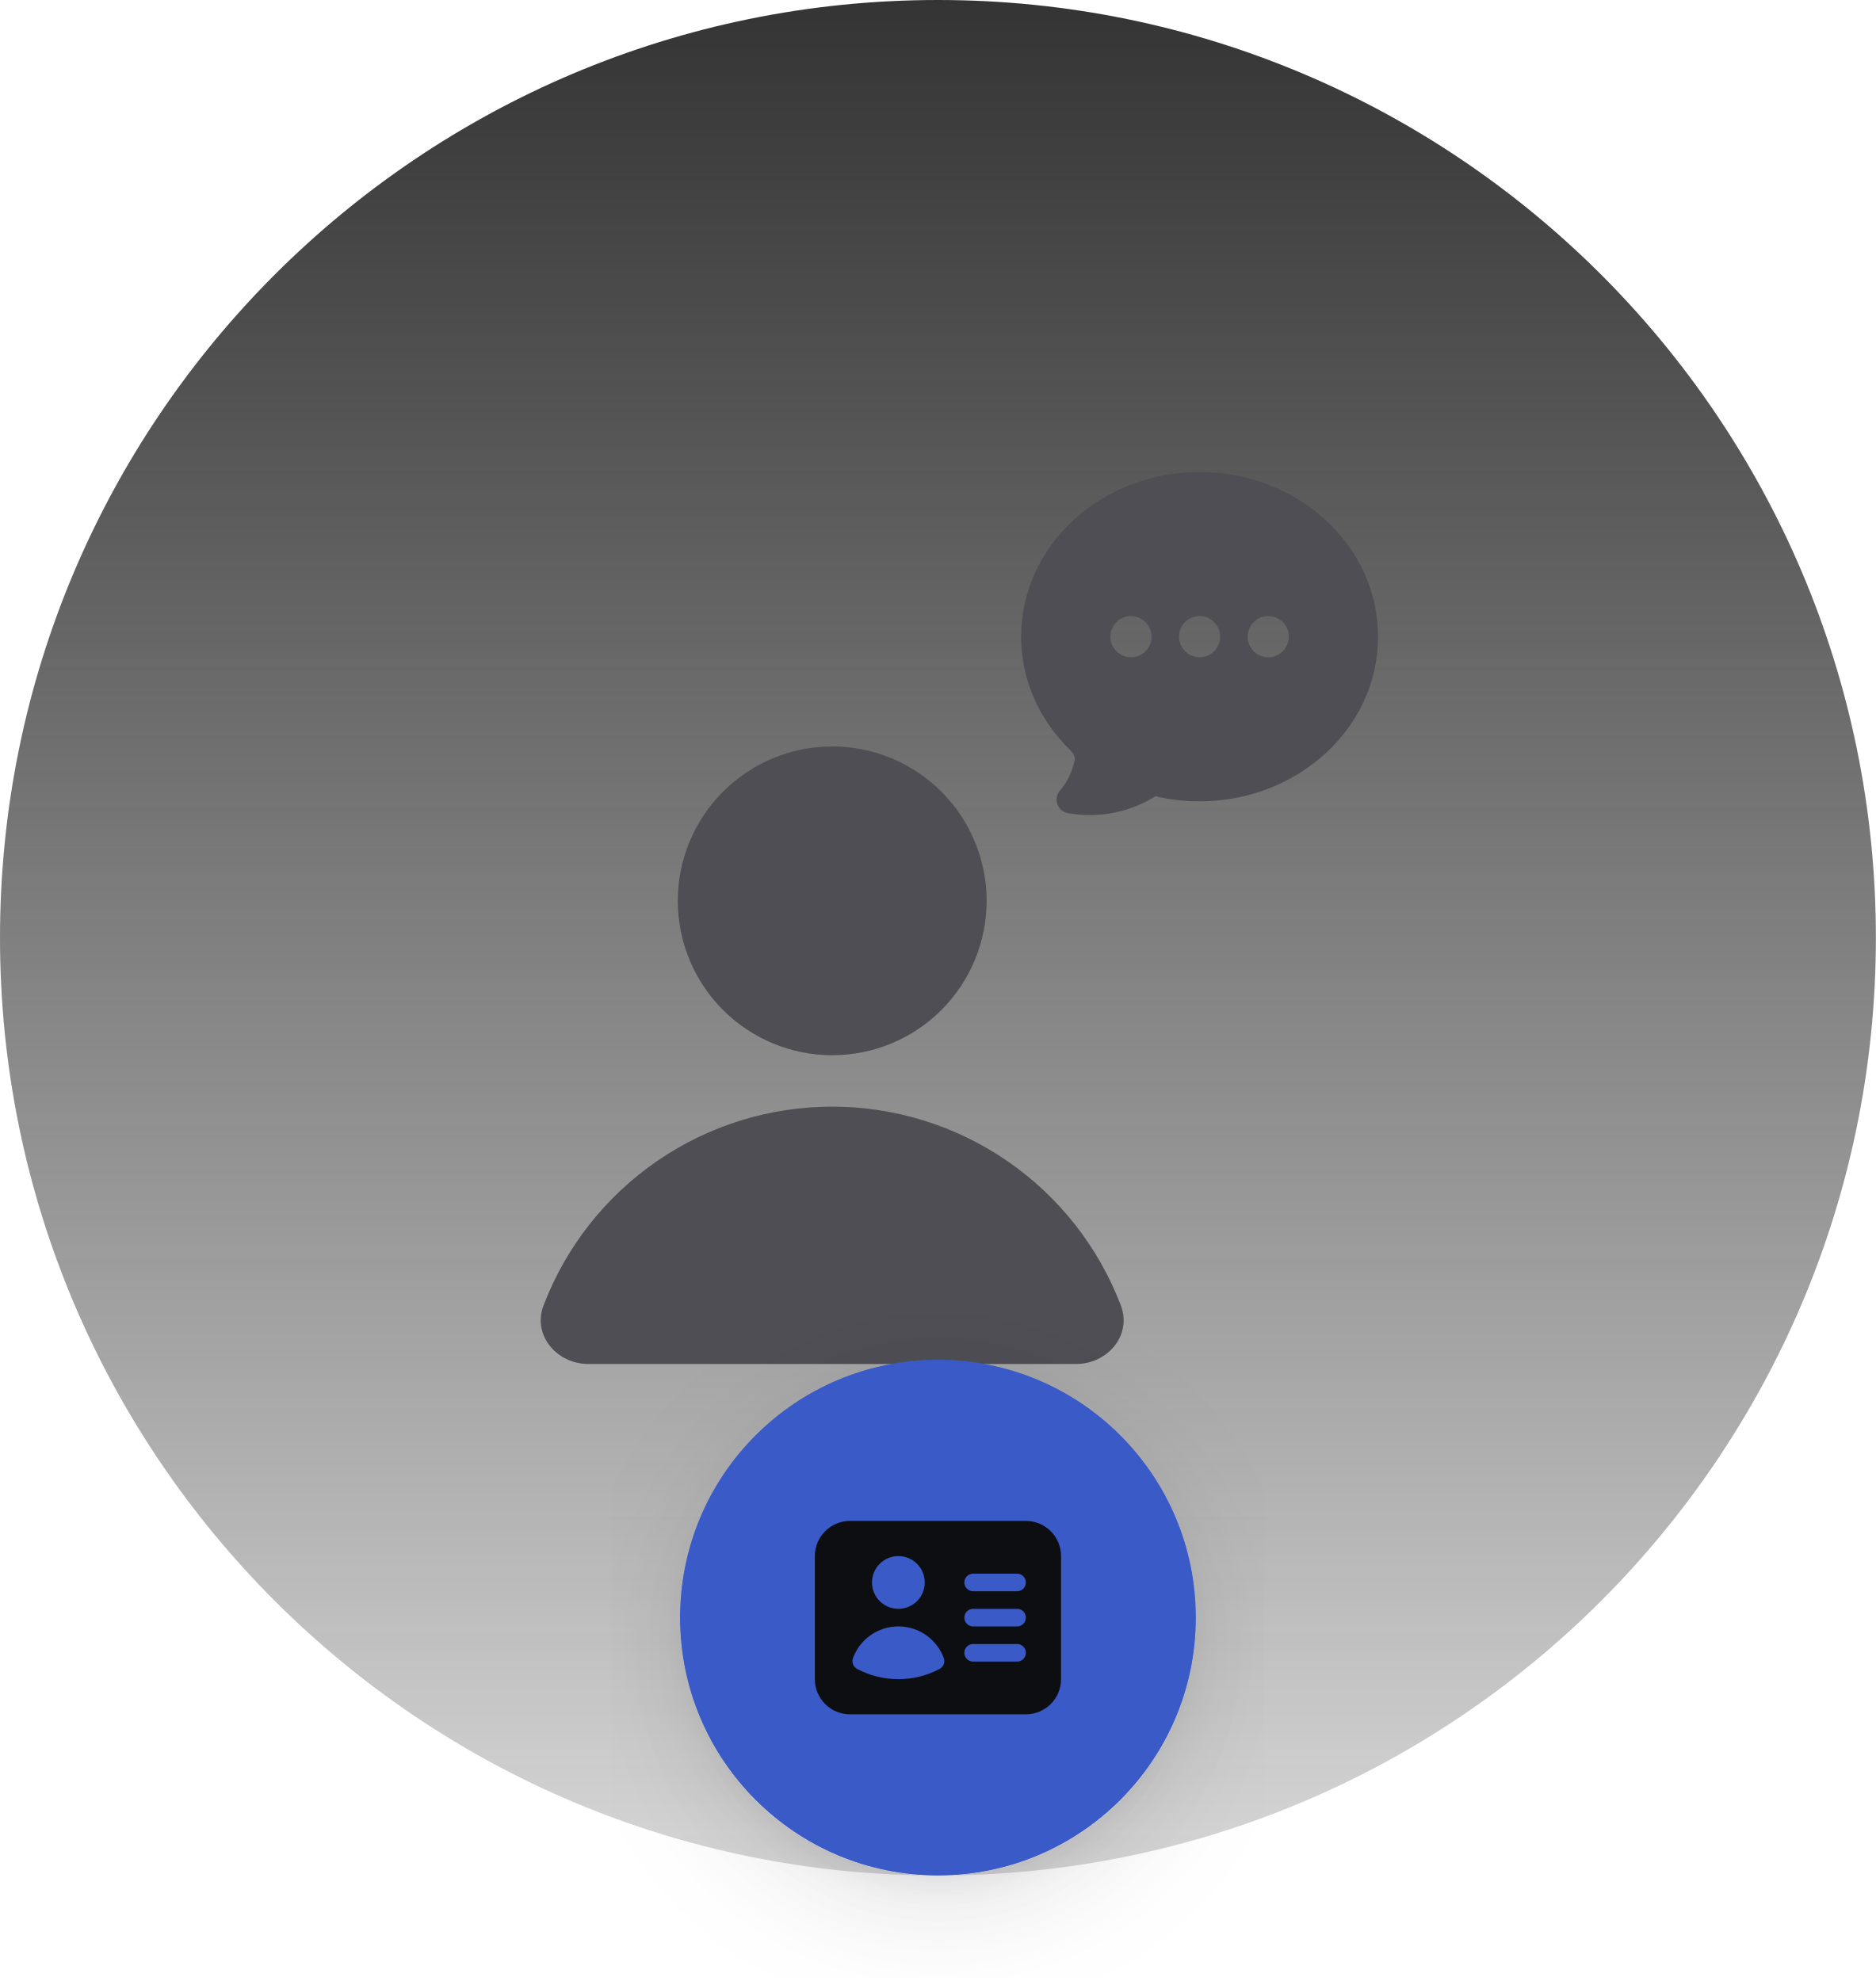
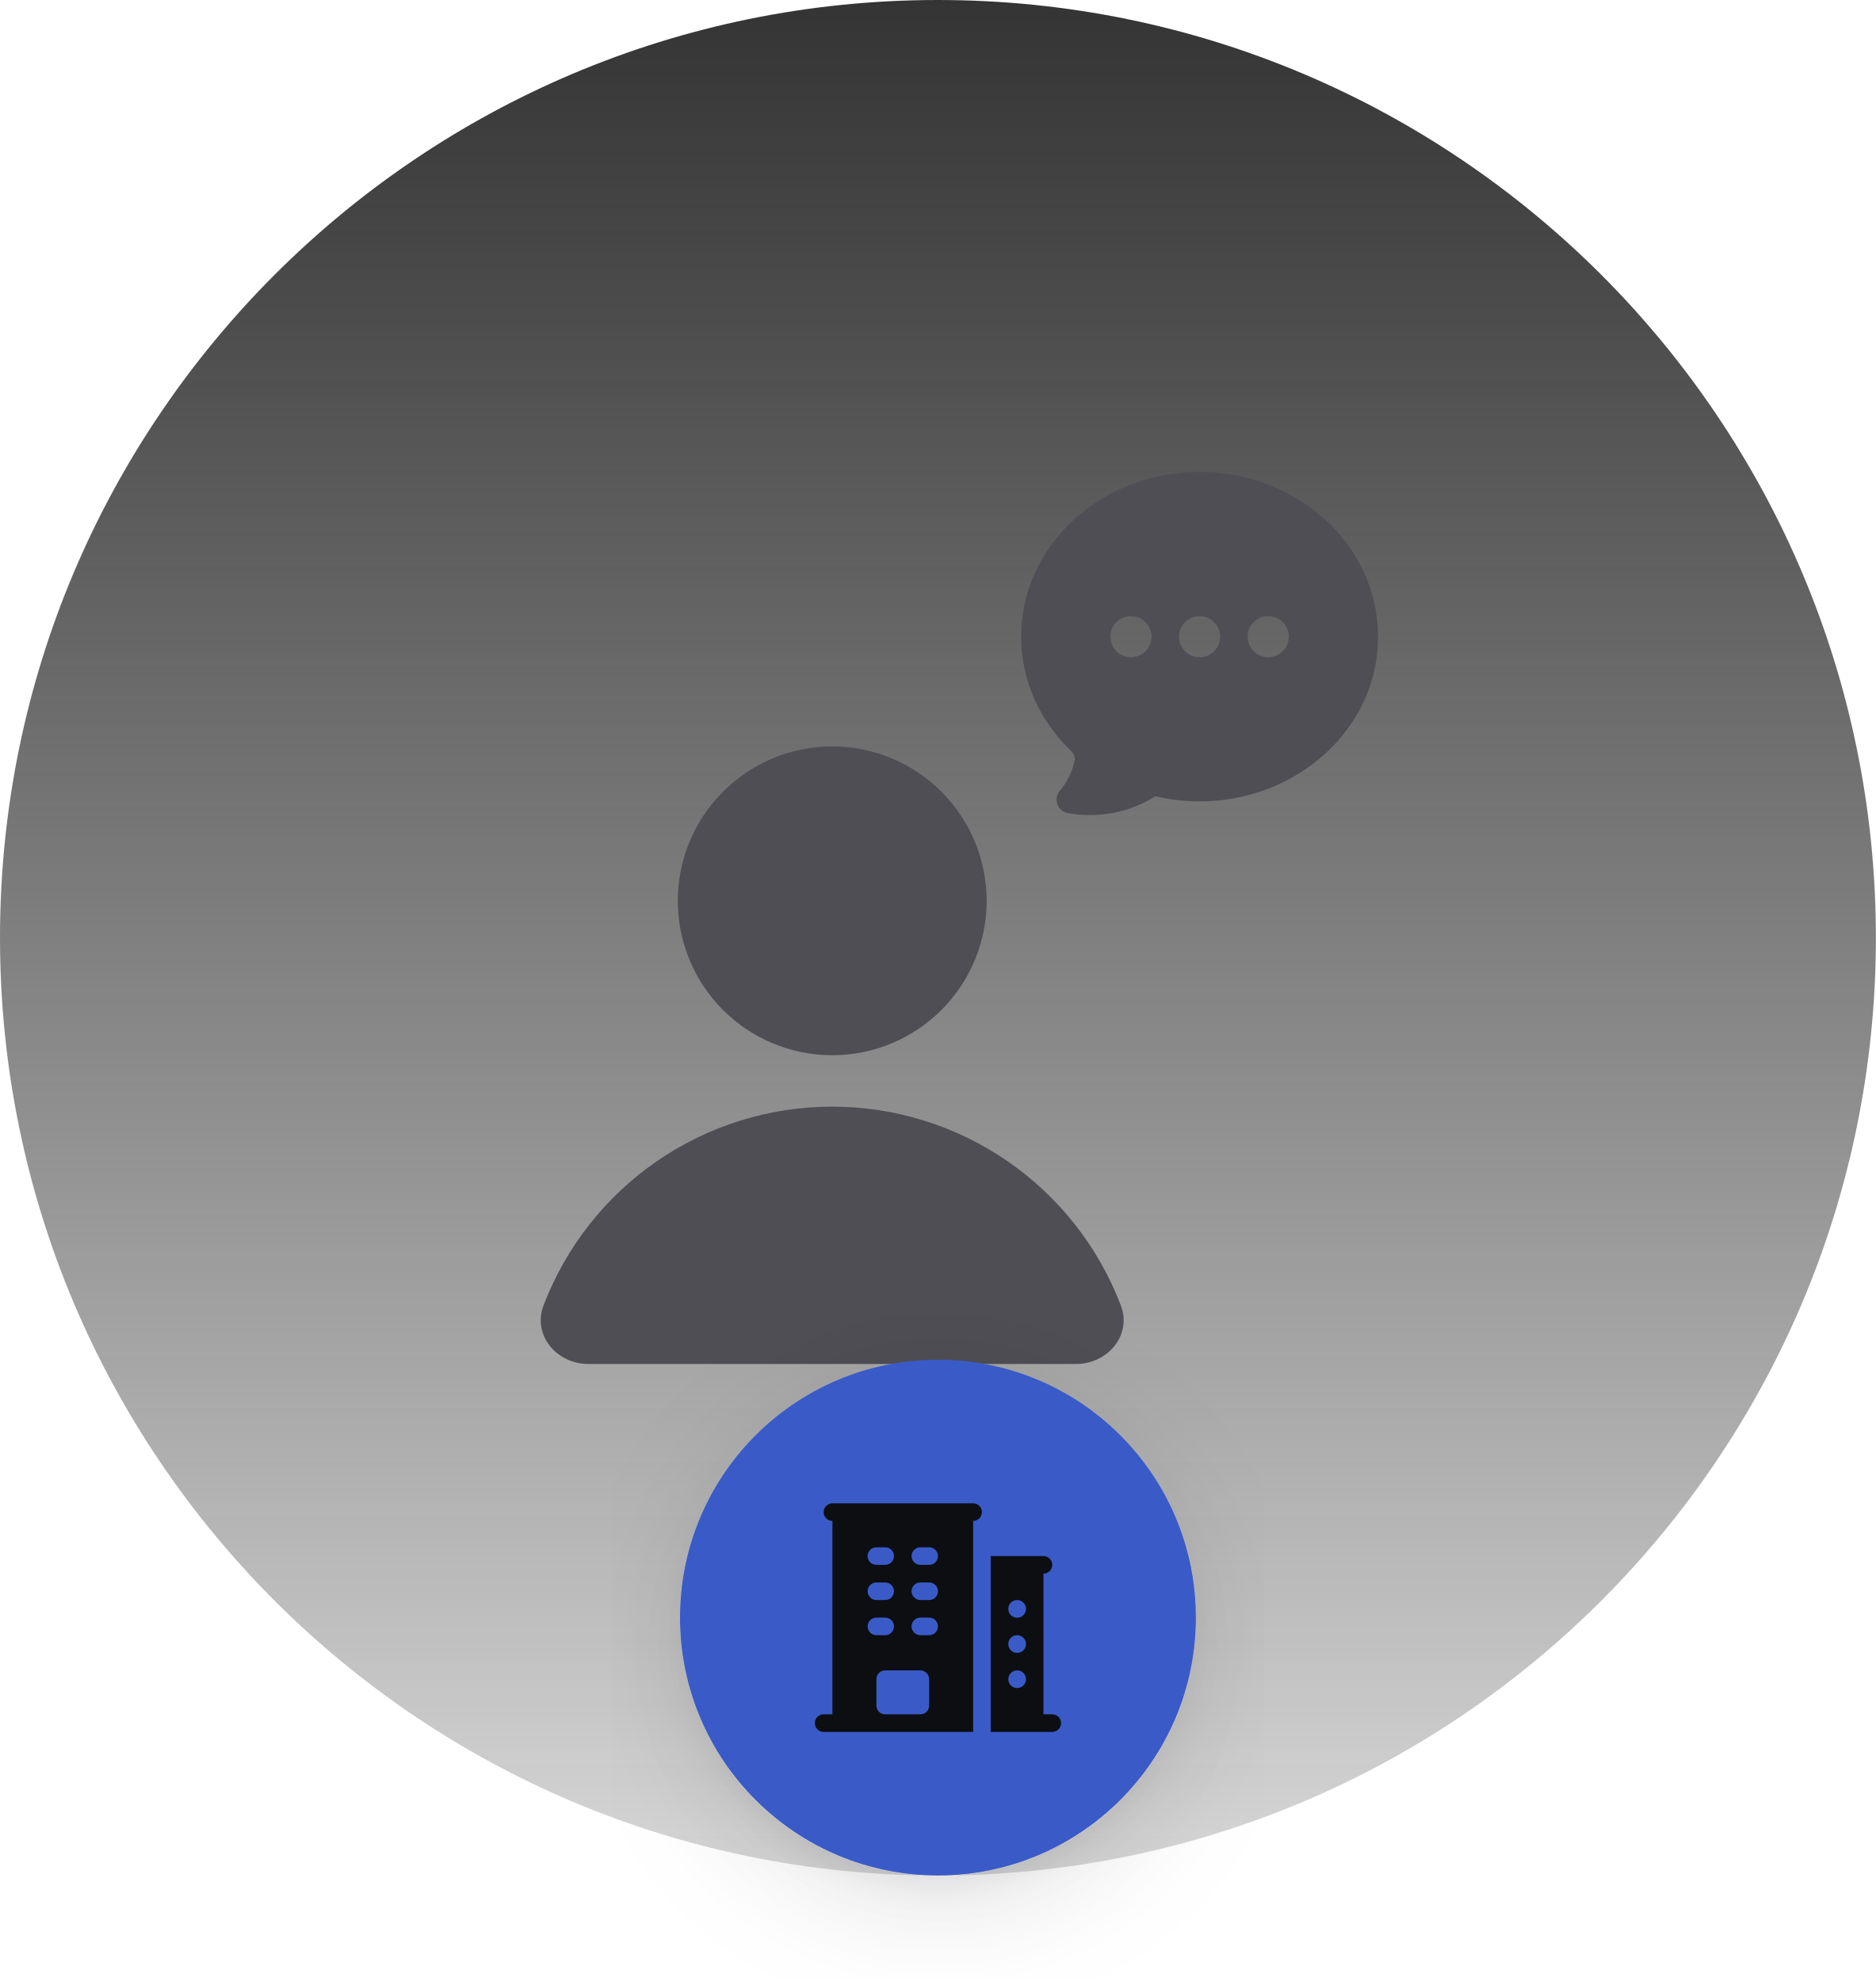
<svg xmlns="http://www.w3.org/2000/svg" width="160" height="169" viewBox="0 0 160 169" fill="none">
  <circle cx="80" cy="80" r="80" fill="url(#paint0_linear_26047_637056)" />
  <path fill-rule="evenodd" clip-rule="evenodd" d="M92.95 69.534C92.324 69.535 91.7 69.479 91.083 69.368C90.881 69.332 90.692 69.243 90.534 69.111C90.377 68.978 90.258 68.806 90.188 68.612C90.119 68.419 90.101 68.21 90.138 68.008C90.174 67.805 90.264 67.616 90.397 67.459C91.037 66.704 91.474 65.799 91.667 64.828C91.703 64.648 91.633 64.333 91.271 63.98C88.697 61.475 87.097 58.075 87.097 54.314C87.097 46.463 94.009 40.266 102.316 40.266C110.624 40.266 117.536 46.463 117.536 54.314C117.536 62.166 110.624 68.363 102.316 68.363C101.016 68.363 99.751 68.212 98.543 67.928C96.868 68.98 94.929 69.537 92.95 69.534ZM95.221 53.073C95.55 52.743 95.997 52.558 96.463 52.558C96.928 52.558 97.375 52.743 97.704 53.073C98.034 53.402 98.219 53.849 98.219 54.314C98.219 54.78 98.034 55.227 97.704 55.556C97.375 55.886 96.928 56.071 96.463 56.071C95.997 56.071 95.55 55.886 95.221 55.556C94.891 55.227 94.707 54.78 94.707 54.314C94.707 53.849 94.891 53.402 95.221 53.073ZM101.074 53.073C100.745 53.402 100.56 53.849 100.56 54.314C100.56 54.78 100.745 55.227 101.074 55.556C101.404 55.886 101.85 56.071 102.316 56.071C102.782 56.071 103.229 55.886 103.558 55.556C103.887 55.227 104.072 54.78 104.072 54.314C104.072 53.849 103.887 53.402 103.558 53.073C103.229 52.743 102.782 52.558 102.316 52.558C101.85 52.558 101.404 52.743 101.074 53.073ZM106.928 53.073C107.257 52.743 107.704 52.558 108.17 52.558C108.636 52.558 109.082 52.743 109.412 53.073C109.741 53.402 109.926 53.849 109.926 54.314C109.926 54.78 109.741 55.227 109.412 55.556C109.082 55.886 108.636 56.071 108.17 56.071C107.704 56.071 107.257 55.886 106.928 55.556C106.599 55.227 106.414 54.78 106.414 54.314C106.414 53.849 106.599 53.402 106.928 53.073ZM80.295 86.164C77.825 88.634 74.475 90.022 70.982 90.022C67.489 90.022 64.139 88.634 61.669 86.164C59.199 83.694 57.811 80.344 57.811 76.851C57.811 73.358 59.199 70.008 61.669 67.538C64.139 65.068 67.489 63.68 70.982 63.68C74.475 63.68 77.825 65.068 80.295 67.538C82.765 70.008 84.153 73.358 84.153 76.851C84.153 80.344 82.765 83.694 80.295 86.164ZM95.598 111.363C96.568 113.9 94.483 116.363 91.77 116.363H50.19C47.477 116.363 45.395 113.9 46.361 111.363C48.265 106.376 51.638 102.084 56.034 99.057C60.43 96.029 65.642 94.408 70.98 94.408C76.317 94.408 81.529 96.029 85.926 99.057C90.322 102.084 93.695 106.376 95.598 111.363Z" fill="#4E4E54" />
  <g filter="url(#filter0_ddd_26047_637056)">
    <circle cx="80" cy="138" r="22" fill="#3A5BC7" />
-     <path fill-rule="evenodd" clip-rule="evenodd" d="M72.5 129.75C71.704 129.75 70.941 130.066 70.379 130.629C69.816 131.191 69.5 131.954 69.5 132.75V143.25C69.5 144.046 69.816 144.809 70.379 145.371C70.941 145.934 71.704 146.25 72.5 146.25H87.5C88.296 146.25 89.059 145.934 89.621 145.371C90.184 144.809 90.5 144.046 90.5 143.25V132.75C90.5 131.954 90.184 131.191 89.621 130.629C89.059 130.066 88.296 129.75 87.5 129.75H72.5ZM76.625 132.75C76.028 132.75 75.456 132.987 75.034 133.409C74.612 133.831 74.375 134.403 74.375 135C74.375 135.597 74.612 136.169 75.034 136.591C75.456 137.013 76.028 137.25 76.625 137.25C77.222 137.25 77.794 137.013 78.216 136.591C78.638 136.169 78.875 135.597 78.875 135C78.875 134.403 78.638 133.831 78.216 133.409C77.794 132.987 77.222 132.75 76.625 132.75ZM72.752 141.453C73.043 140.66 73.571 139.976 74.263 139.492C74.956 139.009 75.78 138.75 76.625 138.75C77.47 138.75 78.294 139.009 78.987 139.492C79.679 139.976 80.207 140.66 80.498 141.453C80.56 141.623 80.559 141.81 80.495 141.979C80.43 142.148 80.307 142.288 80.147 142.373C79.063 142.95 77.853 143.252 76.625 143.25C75.397 143.252 74.187 142.95 73.103 142.373C72.943 142.288 72.82 142.148 72.755 141.979C72.691 141.81 72.69 141.623 72.752 141.453ZM83 134.25C82.801 134.25 82.61 134.329 82.47 134.47C82.329 134.61 82.25 134.801 82.25 135C82.25 135.199 82.329 135.39 82.47 135.53C82.61 135.671 82.801 135.75 83 135.75H86.75C86.949 135.75 87.14 135.671 87.28 135.53C87.421 135.39 87.5 135.199 87.5 135C87.5 134.801 87.421 134.61 87.28 134.47C87.14 134.329 86.949 134.25 86.75 134.25H83ZM82.25 138C82.25 137.801 82.329 137.61 82.47 137.47C82.61 137.329 82.801 137.25 83 137.25H86.75C86.949 137.25 87.14 137.329 87.28 137.47C87.421 137.61 87.5 137.801 87.5 138C87.5 138.199 87.421 138.39 87.28 138.53C87.14 138.671 86.949 138.75 86.75 138.75H83C82.801 138.75 82.61 138.671 82.47 138.53C82.329 138.39 82.25 138.199 82.25 138ZM83 140.25C82.801 140.25 82.61 140.329 82.47 140.47C82.329 140.61 82.25 140.801 82.25 141C82.25 141.199 82.329 141.39 82.47 141.53C82.61 141.671 82.801 141.75 83 141.75H86.75C86.949 141.75 87.14 141.671 87.28 141.53C87.421 141.39 87.5 141.199 87.5 141C87.5 140.801 87.421 140.61 87.28 140.47C87.14 140.329 86.949 140.25 86.75 140.25H83Z" fill="#0C0E12" />
+     <path fill-rule="evenodd" clip-rule="evenodd" d="M71 128.25C70.801 128.25 70.61 128.329 70.47 128.47C70.329 128.61 70.25 128.801 70.25 129C70.25 129.199 70.329 129.39 70.47 129.53C70.61 129.671 70.801 129.75 71 129.75V146.25H70.25C70.051 146.25 69.86 146.329 69.72 146.47C69.579 146.61 69.5 146.801 69.5 147C69.5 147.199 69.579 147.39 69.72 147.53C69.86 147.671 70.051 147.75 70.25 147.75H83V129.75C83.199 129.75 83.39 129.671 83.53 129.53C83.671 129.39 83.75 129.199 83.75 129C83.75 128.801 83.671 128.61 83.53 128.47C83.39 128.329 83.199 128.25 83 128.25H71ZM74.75 145.5V143.25C74.75 143.051 74.829 142.86 74.97 142.72C75.11 142.579 75.301 142.5 75.5 142.5H78.5C78.699 142.5 78.89 142.579 79.03 142.72C79.171 142.86 79.25 143.051 79.25 143.25V145.5C79.25 145.699 79.171 145.89 79.03 146.03C78.89 146.171 78.699 146.25 78.5 146.25H75.5C75.301 146.25 75.11 146.171 74.97 146.03C74.829 145.89 74.75 145.699 74.75 145.5ZM74 132.75C74 132.551 74.079 132.36 74.22 132.22C74.36 132.079 74.551 132 74.75 132H75.5C75.699 132 75.89 132.079 76.03 132.22C76.171 132.36 76.25 132.551 76.25 132.75C76.25 132.949 76.171 133.14 76.03 133.28C75.89 133.421 75.699 133.5 75.5 133.5H74.75C74.551 133.5 74.36 133.421 74.22 133.28C74.079 133.14 74 132.949 74 132.75ZM74.75 135C74.551 135 74.36 135.079 74.22 135.22C74.079 135.36 74 135.551 74 135.75C74 135.949 74.079 136.14 74.22 136.28C74.36 136.421 74.551 136.5 74.75 136.5H75.5C75.699 136.5 75.89 136.421 76.03 136.28C76.171 136.14 76.25 135.949 76.25 135.75C76.25 135.551 76.171 135.36 76.03 135.22C75.89 135.079 75.699 135 75.5 135H74.75ZM74 138.75C74 138.551 74.079 138.36 74.22 138.22C74.36 138.079 74.551 138 74.75 138H75.5C75.699 138 75.89 138.079 76.03 138.22C76.171 138.36 76.25 138.551 76.25 138.75C76.25 138.949 76.171 139.14 76.03 139.28C75.89 139.421 75.699 139.5 75.5 139.5H74.75C74.551 139.5 74.36 139.421 74.22 139.28C74.079 139.14 74 138.949 74 138.75ZM78.5 132C78.301 132 78.11 132.079 77.97 132.22C77.829 132.36 77.75 132.551 77.75 132.75C77.75 132.949 77.829 133.14 77.97 133.28C78.11 133.421 78.301 133.5 78.5 133.5H79.25C79.449 133.5 79.64 133.421 79.78 133.28C79.921 133.14 80 132.949 80 132.75C80 132.551 79.921 132.36 79.78 132.22C79.64 132.079 79.449 132 79.25 132H78.5ZM77.75 135.75C77.75 135.551 77.829 135.36 77.97 135.22C78.11 135.079 78.301 135 78.5 135H79.25C79.449 135 79.64 135.079 79.78 135.22C79.921 135.36 80 135.551 80 135.75C80 135.949 79.921 136.14 79.78 136.28C79.64 136.421 79.449 136.5 79.25 136.5H78.5C78.301 136.5 78.11 136.421 77.97 136.28C77.829 136.14 77.75 135.949 77.75 135.75ZM78.5 138C78.301 138 78.11 138.079 77.97 138.22C77.829 138.36 77.75 138.551 77.75 138.75C77.75 138.949 77.829 139.14 77.97 139.28C78.11 139.421 78.301 139.5 78.5 139.5H79.25C79.449 139.5 79.64 139.421 79.78 139.28C79.921 139.14 80 138.949 80 138.75C80 138.551 79.921 138.36 79.78 138.22C79.64 138.079 79.449 138 79.25 138H78.5ZM84.5 132.75V147.75H89.75C89.949 147.75 90.14 147.671 90.28 147.53C90.421 147.39 90.5 147.199 90.5 147C90.5 146.801 90.421 146.61 90.28 146.47C90.14 146.329 89.949 146.25 89.75 146.25H89V134.25C89.199 134.25 89.39 134.171 89.53 134.03C89.671 133.89 89.75 133.699 89.75 133.5C89.75 133.301 89.671 133.11 89.53 132.97C89.39 132.829 89.199 132.75 89 132.75H84.5ZM86 137.25C86 137.051 86.079 136.86 86.22 136.72C86.36 136.579 86.551 136.5 86.75 136.5H86.758C86.957 136.5 87.148 136.579 87.288 136.72C87.429 136.86 87.508 137.051 87.508 137.25V137.258C87.508 137.457 87.429 137.648 87.288 137.788C87.148 137.929 86.957 138.008 86.758 138.008H86.75C86.551 138.008 86.36 137.929 86.22 137.788C86.079 137.648 86 137.457 86 137.258V137.25ZM86.75 139.5C86.551 139.5 86.36 139.579 86.22 139.72C86.079 139.86 86 140.051 86 140.25V140.258C86 140.672 86.336 141.008 86.75 141.008H86.758C86.957 141.008 87.148 140.929 87.288 140.788C87.429 140.648 87.508 140.457 87.508 140.258V140.25C87.508 140.051 87.429 139.86 87.288 139.72C87.148 139.579 86.957 139.5 86.758 139.5H86.75ZM86 143.25C86 143.051 86.079 142.86 86.22 142.72C86.36 142.579 86.551 142.5 86.75 142.5H86.758C86.957 142.5 87.148 142.579 87.288 142.72C87.429 142.86 87.508 143.051 87.508 143.25V143.258C87.508 143.457 87.429 143.648 87.288 143.788C87.148 143.929 86.957 144.008 86.758 144.008H86.75C86.551 144.008 86.36 143.929 86.22 143.788C86.079 143.648 86 143.457 86 143.258V143.25Z" fill="#0C0E12" />
  </g>
  <defs>
    <filter id="filter0_ddd_26047_637056" x="52.216" y="112.385" width="55.567" height="56.29" filterUnits="userSpaceOnUse" color-interpolation-filters="sRGB">
      <feFlood flood-opacity="0" result="BackgroundImageFix" />
      <feColorMatrix in="SourceAlpha" type="matrix" values="0 0 0 0 0 0 0 0 0 0 0 0 0 0 0 0 0 0 127 0" result="hardAlpha" />
      <feMorphology radius="1.446" operator="erode" in="SourceAlpha" result="effect1_dropShadow_26047_637056" />
      <feOffset dy="1.446" />
      <feGaussianBlur stdDeviation="1.084" />
      <feComposite in2="hardAlpha" operator="out" />
      <feColorMatrix type="matrix" values="0 0 0 0 0 0 0 0 0 0 0 0 0 0 0.24 0 0 0 0.051 0" />
      <feBlend mode="normal" in2="BackgroundImageFix" result="effect1_dropShadow_26047_637056" />
      <feColorMatrix in="SourceAlpha" type="matrix" values="0 0 0 0 0 0 0 0 0 0 0 0 0 0 0 0 0 0 127 0" result="hardAlpha" />
      <feMorphology radius="2.892" operator="erode" in="SourceAlpha" result="effect2_dropShadow_26047_637056" />
      <feOffset dy="2.169" />
      <feGaussianBlur stdDeviation="4.338" />
      <feComposite in2="hardAlpha" operator="out" />
      <feColorMatrix type="matrix" values="0 0 0 0 0 0 0 0 0 0 0 0 0 0 0 0 0 0 0.055 0" />
      <feBlend mode="normal" in2="effect1_dropShadow_26047_637056" result="effect2_dropShadow_26047_637056" />
      <feColorMatrix in="SourceAlpha" type="matrix" values="0 0 0 0 0 0 0 0 0 0 0 0 0 0 0 0 0 0 127 0" result="hardAlpha" />
      <feMorphology radius="5.784" operator="erode" in="SourceAlpha" result="effect3_dropShadow_26047_637056" />
      <feOffset dy="2.892" />
      <feGaussianBlur stdDeviation="5.784" />
      <feComposite in2="hardAlpha" operator="out" />
      <feColorMatrix type="matrix" values="0 0 0 0 0 0 0 0 0 0 0 0 0 0 0 0 0 0 0.078 0" />
      <feBlend mode="normal" in2="effect2_dropShadow_26047_637056" result="effect3_dropShadow_26047_637056" />
      <feBlend mode="normal" in="SourceGraphic" in2="effect3_dropShadow_26047_637056" result="shape" />
    </filter>
    <linearGradient id="paint0_linear_26047_637056" x1="80" y1="0" x2="80" y2="161.967" gradientUnits="userSpaceOnUse">
      <stop stop-color="#343434" />
      <stop offset="1" stop-color="#171717" stop-opacity="0.16" />
    </linearGradient>
  </defs>
</svg>
